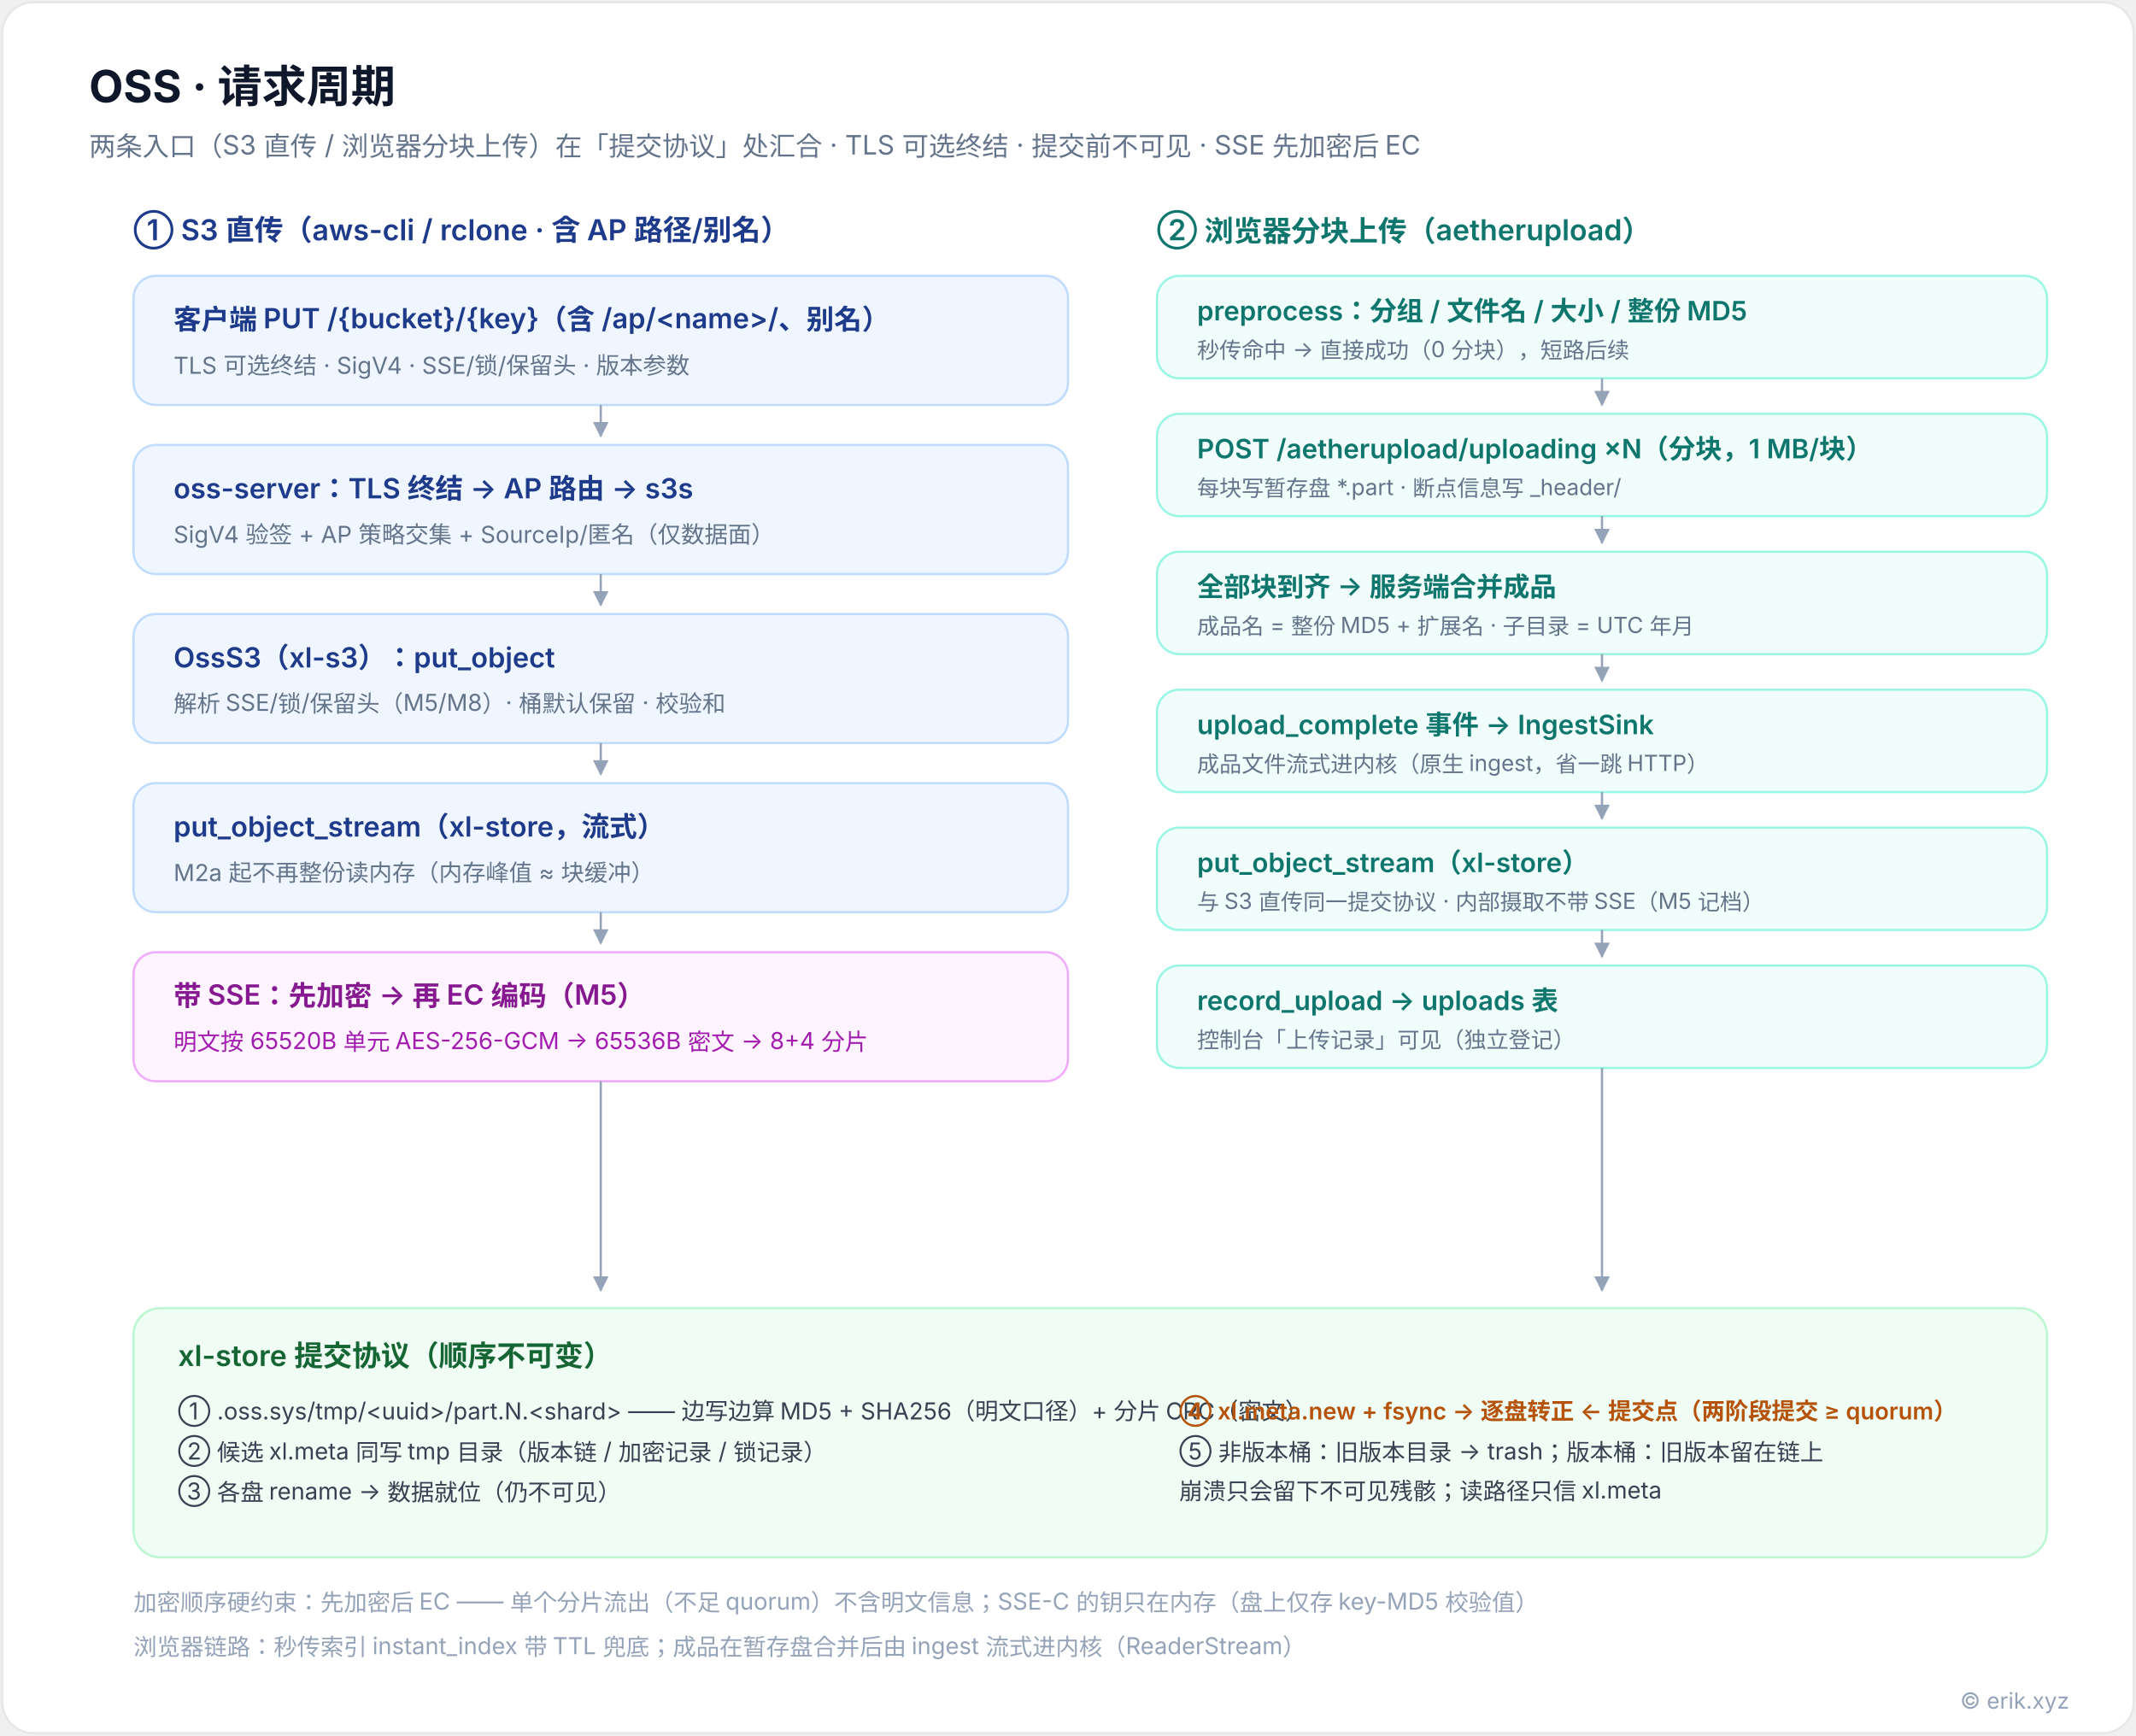
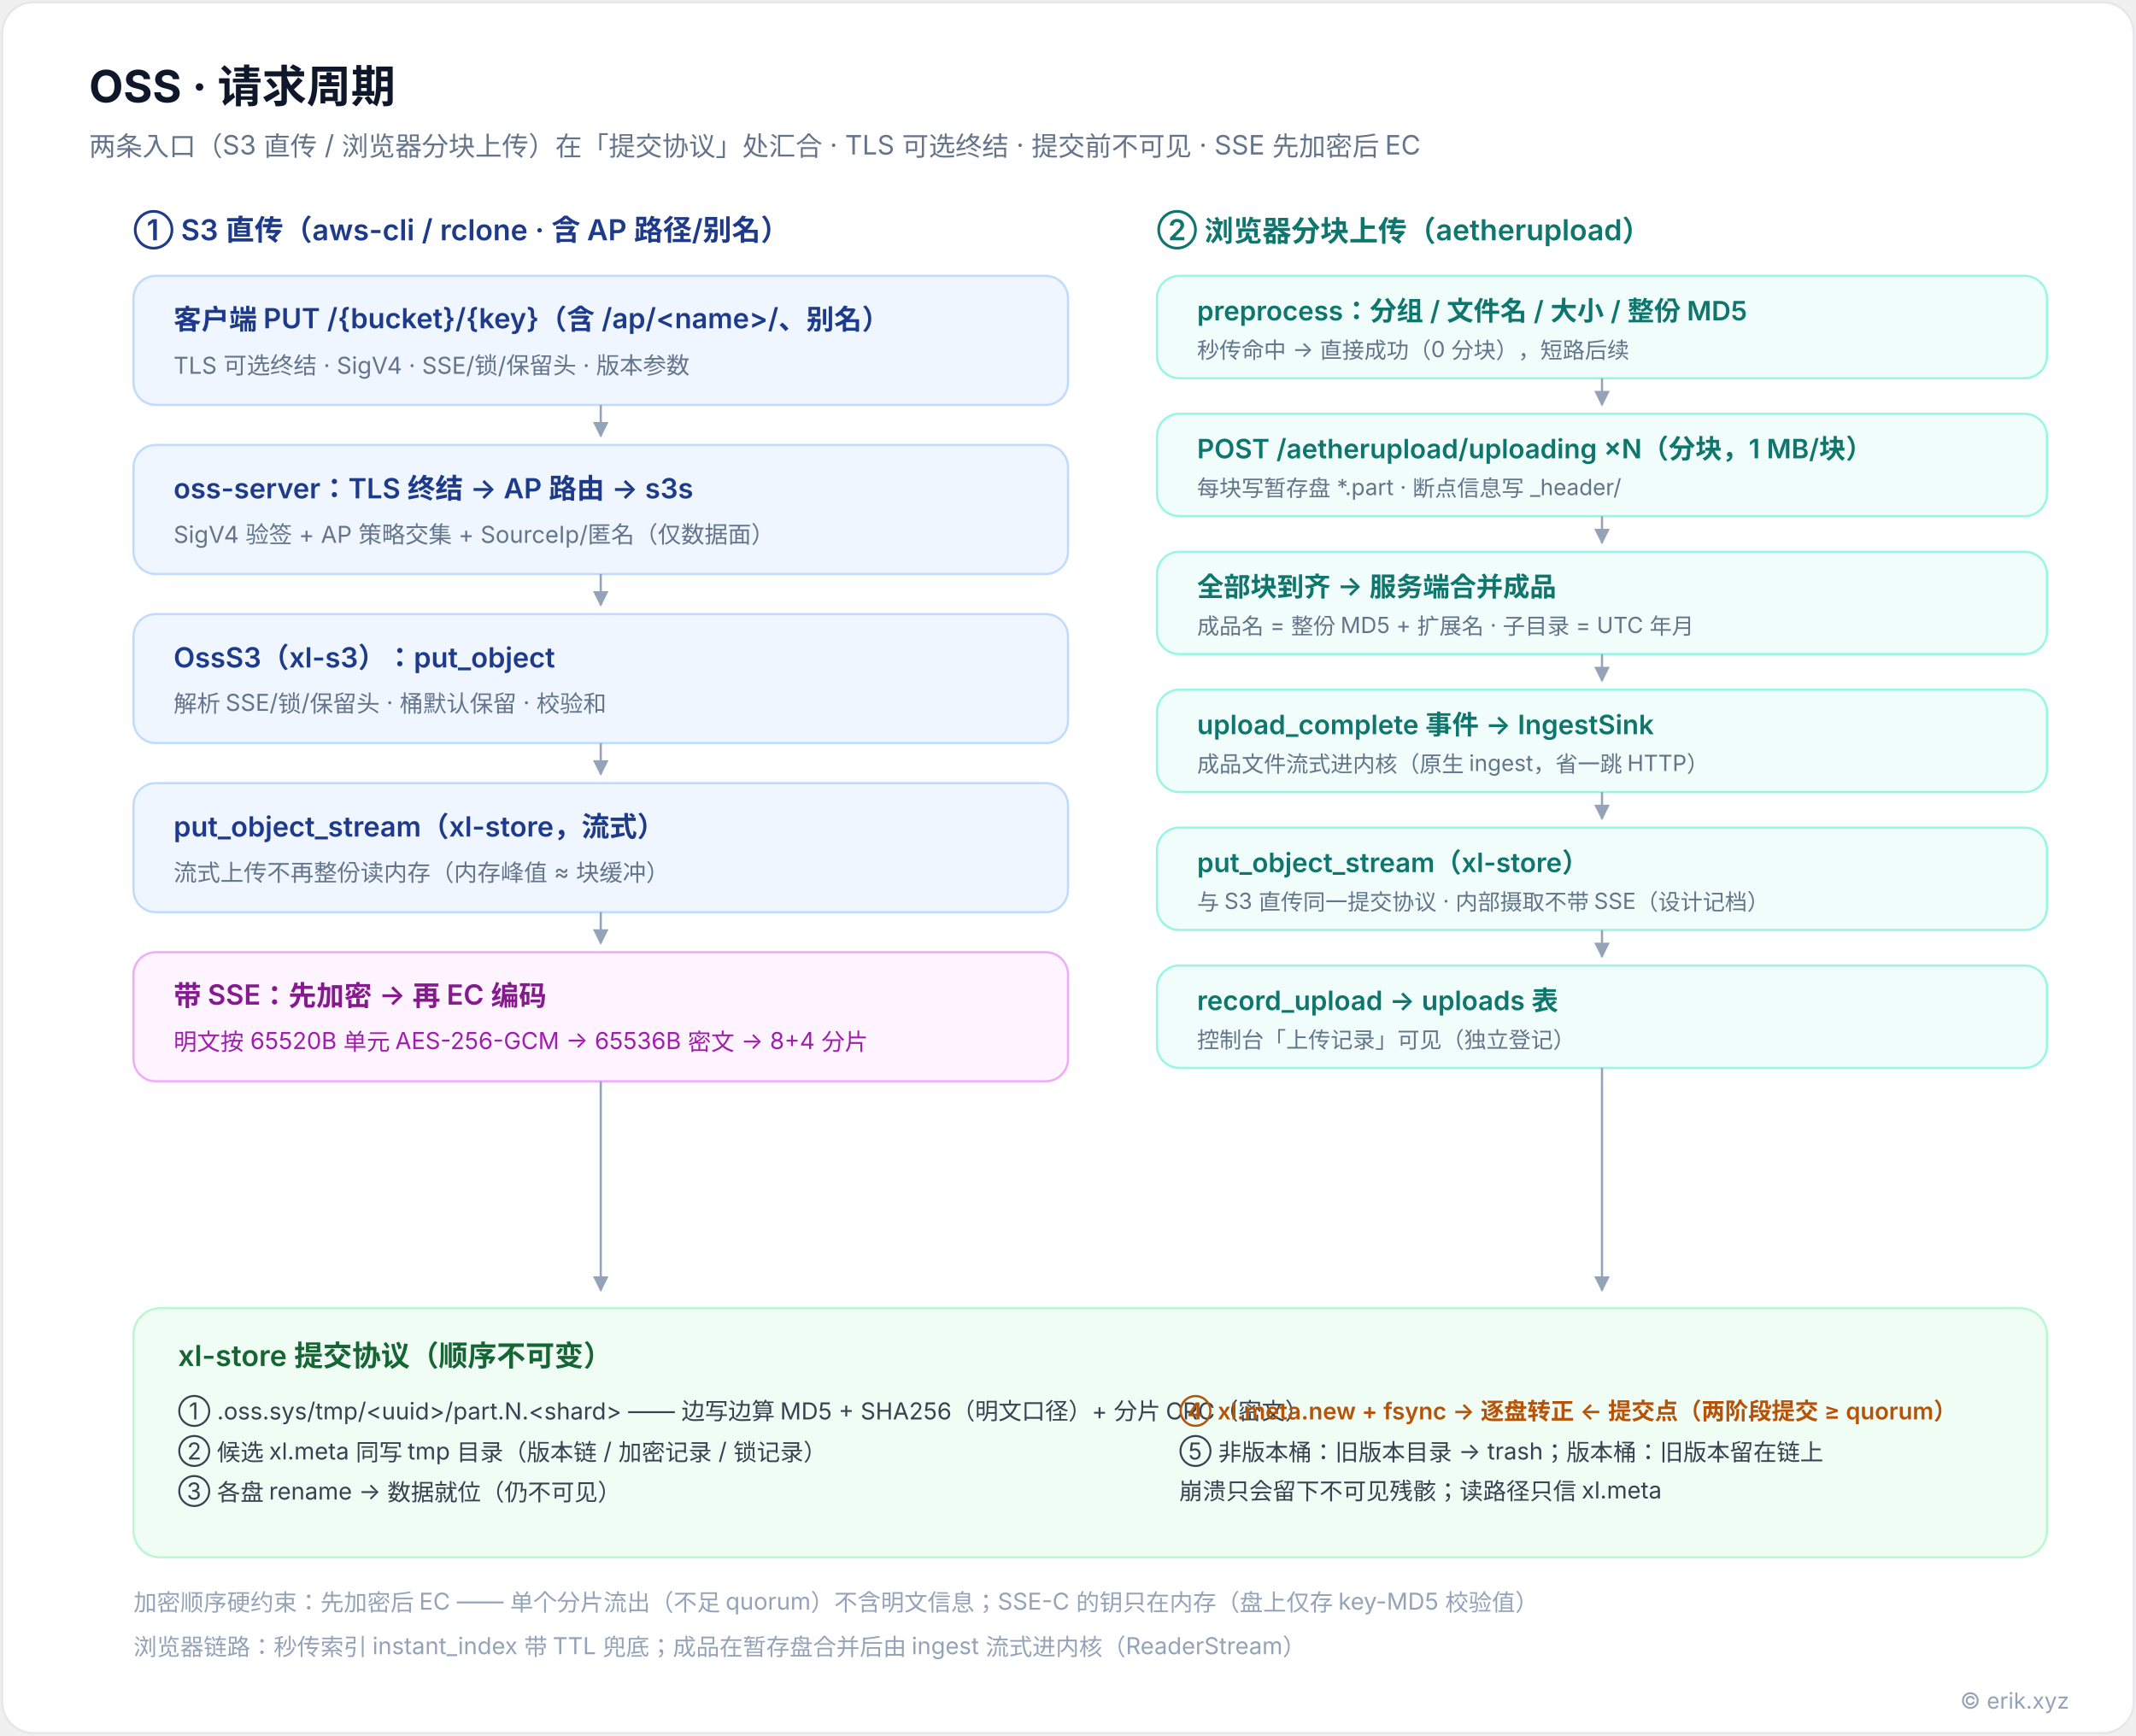
<svg xmlns="http://www.w3.org/2000/svg" viewBox="0 0 960 780" width="960" height="780" font-family="-apple-system, BlinkMacSystemFont, 'Segoe UI', 'Noto Sans SC', 'PingFang SC', 'Microsoft YaHei', sans-serif">
  <defs>
    <marker id="a" viewBox="0 0 10 10" refX="9" refY="5" markerWidth="7" markerHeight="7" orient="auto-start-reverse">
      <path d="M0,0 L10,5 L0,10 z" fill="#94a3b8" />
    </marker>
  </defs>
  <rect x="1" y="1" width="958" height="778" rx="14" fill="#ffffff" stroke="#e5e7eb" />
  <text x="40" y="46" font-size="20" font-weight="700" fill="#0f172a">OSS · 请求周期</text>
  <text x="40" y="70" font-size="12" fill="#64748b">两条入口（S3 直传 / 浏览器分块上传）在「提交协议」处汇合 · TLS 可选终结 · 提交前不可见 · SSE 先加密后 EC</text>
  <text x="60" y="108" font-size="13" font-weight="600" fill="#1e3a8a">① S3 直传（aws-cli / rclone · 含 AP 路径/别名）</text>
  <text x="520" y="108" font-size="13" font-weight="600" fill="#0f766e">② 浏览器分块上传（aetherupload）</text>
  <rect x="60" y="124" width="420" height="58" rx="10" fill="#eff6ff" stroke="#bfdbfe" />
  <text x="78" y="148" font-size="12.5" font-weight="600" fill="#1e3a8a">客户端 PUT /{bucket}/{key}（含 /ap/&lt;name&gt;/、别名）</text>
  <text x="78" y="168" font-size="10.5" fill="#64748b">TLS 可选终结 · SigV4 · SSE/锁/保留头 · 版本参数</text>
  <line x1="270" y1="182" x2="270" y2="196" stroke="#94a3b8" marker-end="url(#a)" />
  <rect x="60" y="200" width="420" height="58" rx="10" fill="#eff6ff" stroke="#bfdbfe" />
  <text x="78" y="224" font-size="12.5" font-weight="600" fill="#1e3a8a">oss-server：TLS 终结 → AP 路由 → s3s</text>
  <text x="78" y="244" font-size="10.5" fill="#64748b">SigV4 验签 + AP 策略交集 + SourceIp/匿名（仅数据面）</text>
  <line x1="270" y1="258" x2="270" y2="272" stroke="#94a3b8" marker-end="url(#a)" />
  <rect x="60" y="276" width="420" height="58" rx="10" fill="#eff6ff" stroke="#bfdbfe" />
  <text x="78" y="300" font-size="12.5" font-weight="600" fill="#1e3a8a">OssS3（xl-s3）：put_object</text>
-   <text x="78" y="320" font-size="10.5" fill="#64748b">解析 SSE/锁/保留头（M5/M8）· 桶默认保留 · 校验和</text>
+   <text x="78" y="320" font-size="10.5" fill="#64748b">解析 SSE/锁/保留头 · 桶默认保留 · 校验和</text>
  <line x1="270" y1="334" x2="270" y2="348" stroke="#94a3b8" marker-end="url(#a)" />
  <rect x="60" y="352" width="420" height="58" rx="10" fill="#eff6ff" stroke="#bfdbfe" />
  <text x="78" y="376" font-size="12.5" font-weight="600" fill="#1e3a8a">put_object_stream（xl-store，流式）</text>
-   <text x="78" y="396" font-size="10.5" fill="#64748b">M2a 起不再整份读内存（内存峰值 ≈ 块缓冲）</text>
+   <text x="78" y="396" font-size="10.5" fill="#64748b">流式上传不再整份读内存（内存峰值 ≈ 块缓冲）</text>
  <line x1="270" y1="410" x2="270" y2="424" stroke="#94a3b8" marker-end="url(#a)" />
  <rect x="60" y="428" width="420" height="58" rx="10" fill="#fdf4ff" stroke="#f0abfc" />
-   <text x="78" y="452" font-size="12.5" font-weight="600" fill="#86198f">带 SSE：先加密 → 再 EC 编码（M5）</text>
+   <text x="78" y="452" font-size="12.5" font-weight="600" fill="#86198f">带 SSE：先加密 → 再 EC 编码</text>
  <text x="78" y="472" font-size="10.5" fill="#a21caf">明文按 65520B 单元 AES-256-GCM → 65536B 密文 → 8+4 分片</text>
  <line x1="270" y1="486" x2="270" y2="580" stroke="#94a3b8" marker-end="url(#a)" />
  <rect x="520" y="124" width="400" height="46" rx="10" fill="#f0fdfa" stroke="#99f6e4" />
  <text x="538" y="144" font-size="12" font-weight="600" fill="#0f766e">preprocess：分组 / 文件名 / 大小 / 整份 MD5</text>
  <text x="538" y="161" font-size="10" fill="#64748b">秒传命中 → 直接成功（0 分块），短路后续</text>
  <line x1="720" y1="170" x2="720" y2="182" stroke="#94a3b8" marker-end="url(#a)" />
  <rect x="520" y="186" width="400" height="46" rx="10" fill="#f0fdfa" stroke="#99f6e4" />
  <text x="538" y="206" font-size="12" font-weight="600" fill="#0f766e">POST /aetherupload/uploading ×N（分块，1 MB/块）</text>
  <text x="538" y="223" font-size="10" fill="#64748b">每块写暂存盘 *.part · 断点信息写 _header/</text>
  <line x1="720" y1="232" x2="720" y2="244" stroke="#94a3b8" marker-end="url(#a)" />
  <rect x="520" y="248" width="400" height="46" rx="10" fill="#f0fdfa" stroke="#99f6e4" />
  <text x="538" y="268" font-size="12" font-weight="600" fill="#0f766e">全部块到齐 → 服务端合并成品</text>
  <text x="538" y="285" font-size="10" fill="#64748b">成品名 = 整份 MD5 + 扩展名 · 子目录 = UTC 年月</text>
  <line x1="720" y1="294" x2="720" y2="306" stroke="#94a3b8" marker-end="url(#a)" />
  <rect x="520" y="310" width="400" height="46" rx="10" fill="#f0fdfa" stroke="#99f6e4" />
  <text x="538" y="330" font-size="12" font-weight="600" fill="#0f766e">upload_complete 事件 → IngestSink</text>
  <text x="538" y="347" font-size="10" fill="#64748b">成品文件流式进内核（原生 ingest，省一跳 HTTP）</text>
  <line x1="720" y1="356" x2="720" y2="368" stroke="#94a3b8" marker-end="url(#a)" />
  <rect x="520" y="372" width="400" height="46" rx="10" fill="#f0fdfa" stroke="#99f6e4" />
  <text x="538" y="392" font-size="12" font-weight="600" fill="#0f766e">put_object_stream（xl-store）</text>
-   <text x="538" y="409" font-size="10" fill="#64748b">与 S3 直传同一提交协议 · 内部摄取不带 SSE（M5 记档）</text>
+   <text x="538" y="409" font-size="10" fill="#64748b">与 S3 直传同一提交协议 · 内部摄取不带 SSE（设计记档）</text>
  <line x1="720" y1="418" x2="720" y2="430" stroke="#94a3b8" marker-end="url(#a)" />
  <rect x="520" y="434" width="400" height="46" rx="10" fill="#f0fdfa" stroke="#99f6e4" />
  <text x="538" y="454" font-size="12" font-weight="600" fill="#0f766e">record_upload → uploads 表</text>
  <text x="538" y="471" font-size="10" fill="#64748b">控制台「上传记录」可见（独立登记）</text>
  <line x1="720" y1="480" x2="720" y2="580" stroke="#94a3b8" marker-end="url(#a)" />
  <rect x="60" y="588" width="860" height="112" rx="12" fill="#f0fdf4" stroke="#bbf7d0" />
  <text x="80" y="614" font-size="13" font-weight="600" fill="#166534">xl-store 提交协议（顺序不可变）</text>
  <text x="80" y="638" font-size="10.5" fill="#374151">① .oss.sys/tmp/&lt;uuid&gt;/part.N.&lt;shard&gt; —— 边写边算 MD5 + SHA256（明文口径）+ 分片 CRC（密文）</text>
  <text x="80" y="656" font-size="10.5" fill="#374151">② 候选 xl.meta 同写 tmp 目录（版本链 / 加密记录 / 锁记录）</text>
  <text x="80" y="674" font-size="10.5" fill="#374151">③ 各盘 rename → 数据就位（仍不可见）</text>
  <text x="530" y="638" font-size="10.5" font-weight="600" fill="#b45309">④ xl.meta.new + fsync → 逐盘转正 ← 提交点（两阶段提交 ≥ quorum）</text>
  <text x="530" y="656" font-size="10.5" fill="#374151">⑤ 非版本桶：旧版本目录 → trash；版本桶：旧版本留在链上</text>
  <text x="530" y="674" font-size="10.5" fill="#374151">崩溃只会留下不可见残骸；读路径只信 xl.meta</text>
  <text x="60" y="724" font-size="10.5" fill="#94a3b8">加密顺序硬约束：先加密后 EC —— 单个分片流出（不足 quorum）不含明文信息；SSE-C 的钥只在内存（盘上仅存 key-MD5 校验值）</text>
  <text x="60" y="744" font-size="10.5" fill="#94a3b8">浏览器链路：秒传索引 instant_index 带 TTL 兜底；成品在暂存盘合并后由 ingest 流式进内核（ReaderStream）</text>
  <text x="930" y="768" font-size="10" fill="#94a3b8" text-anchor="end">© erik.xyz</text>
</svg>
